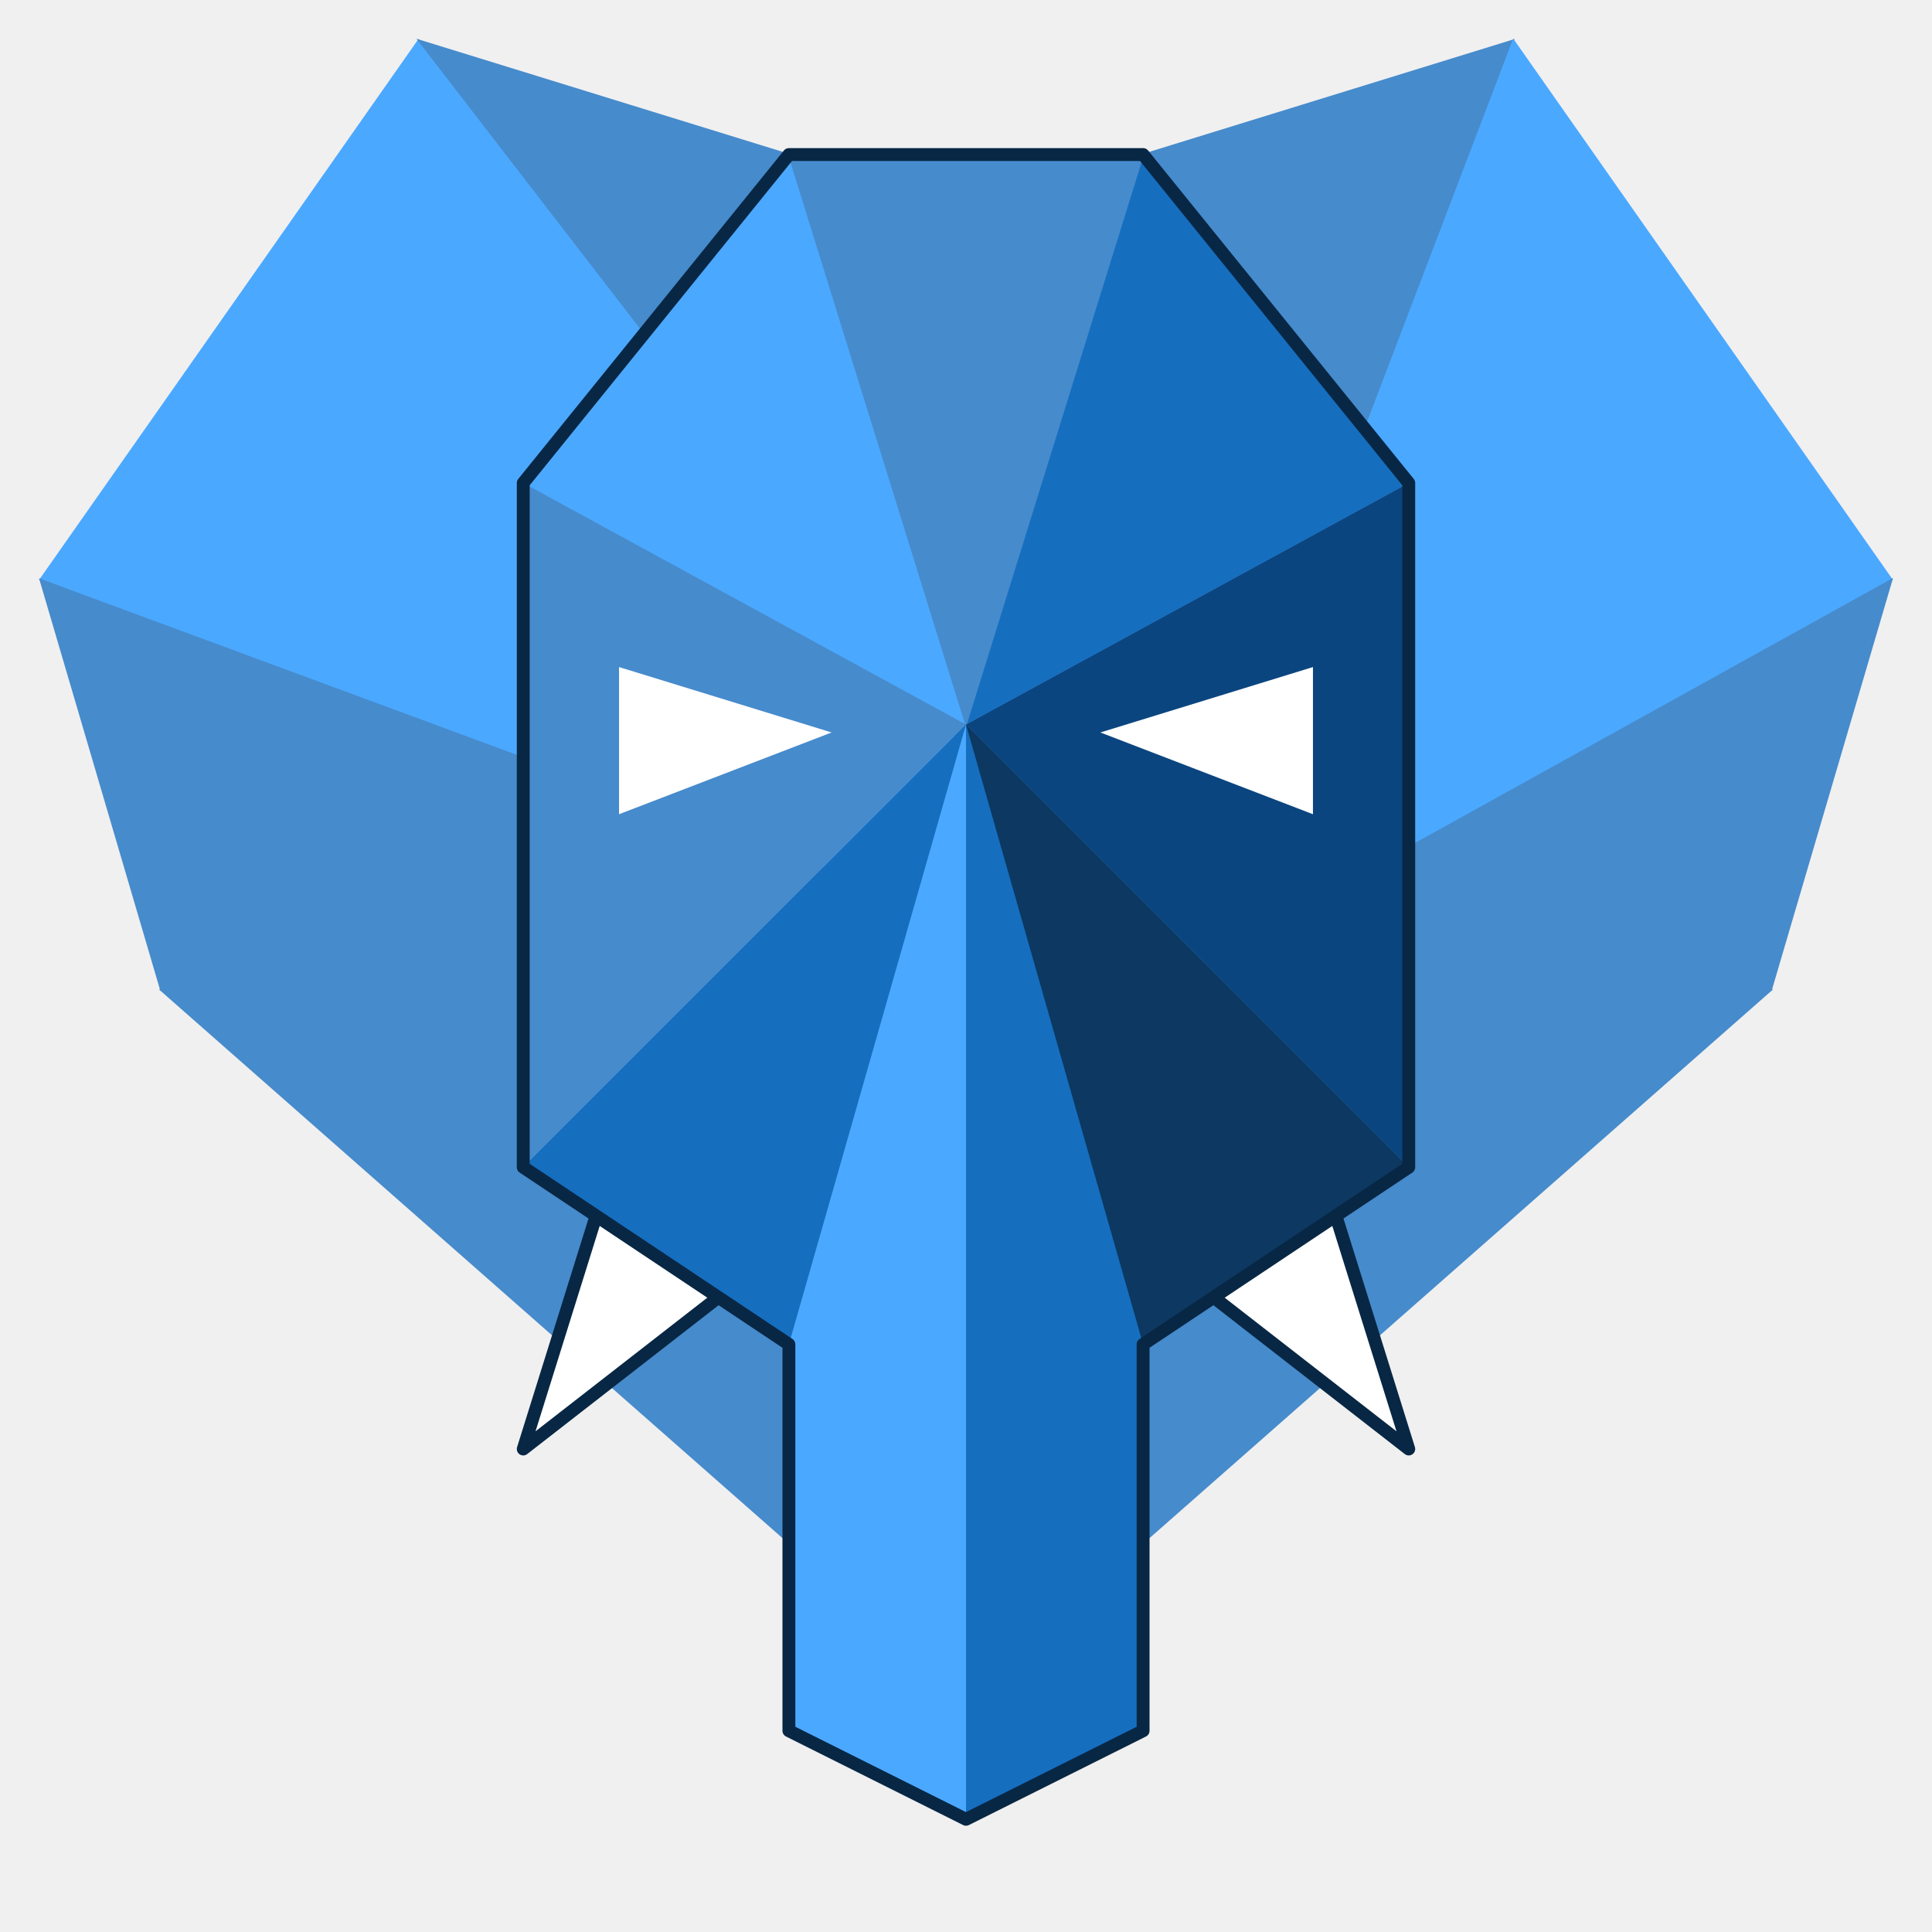
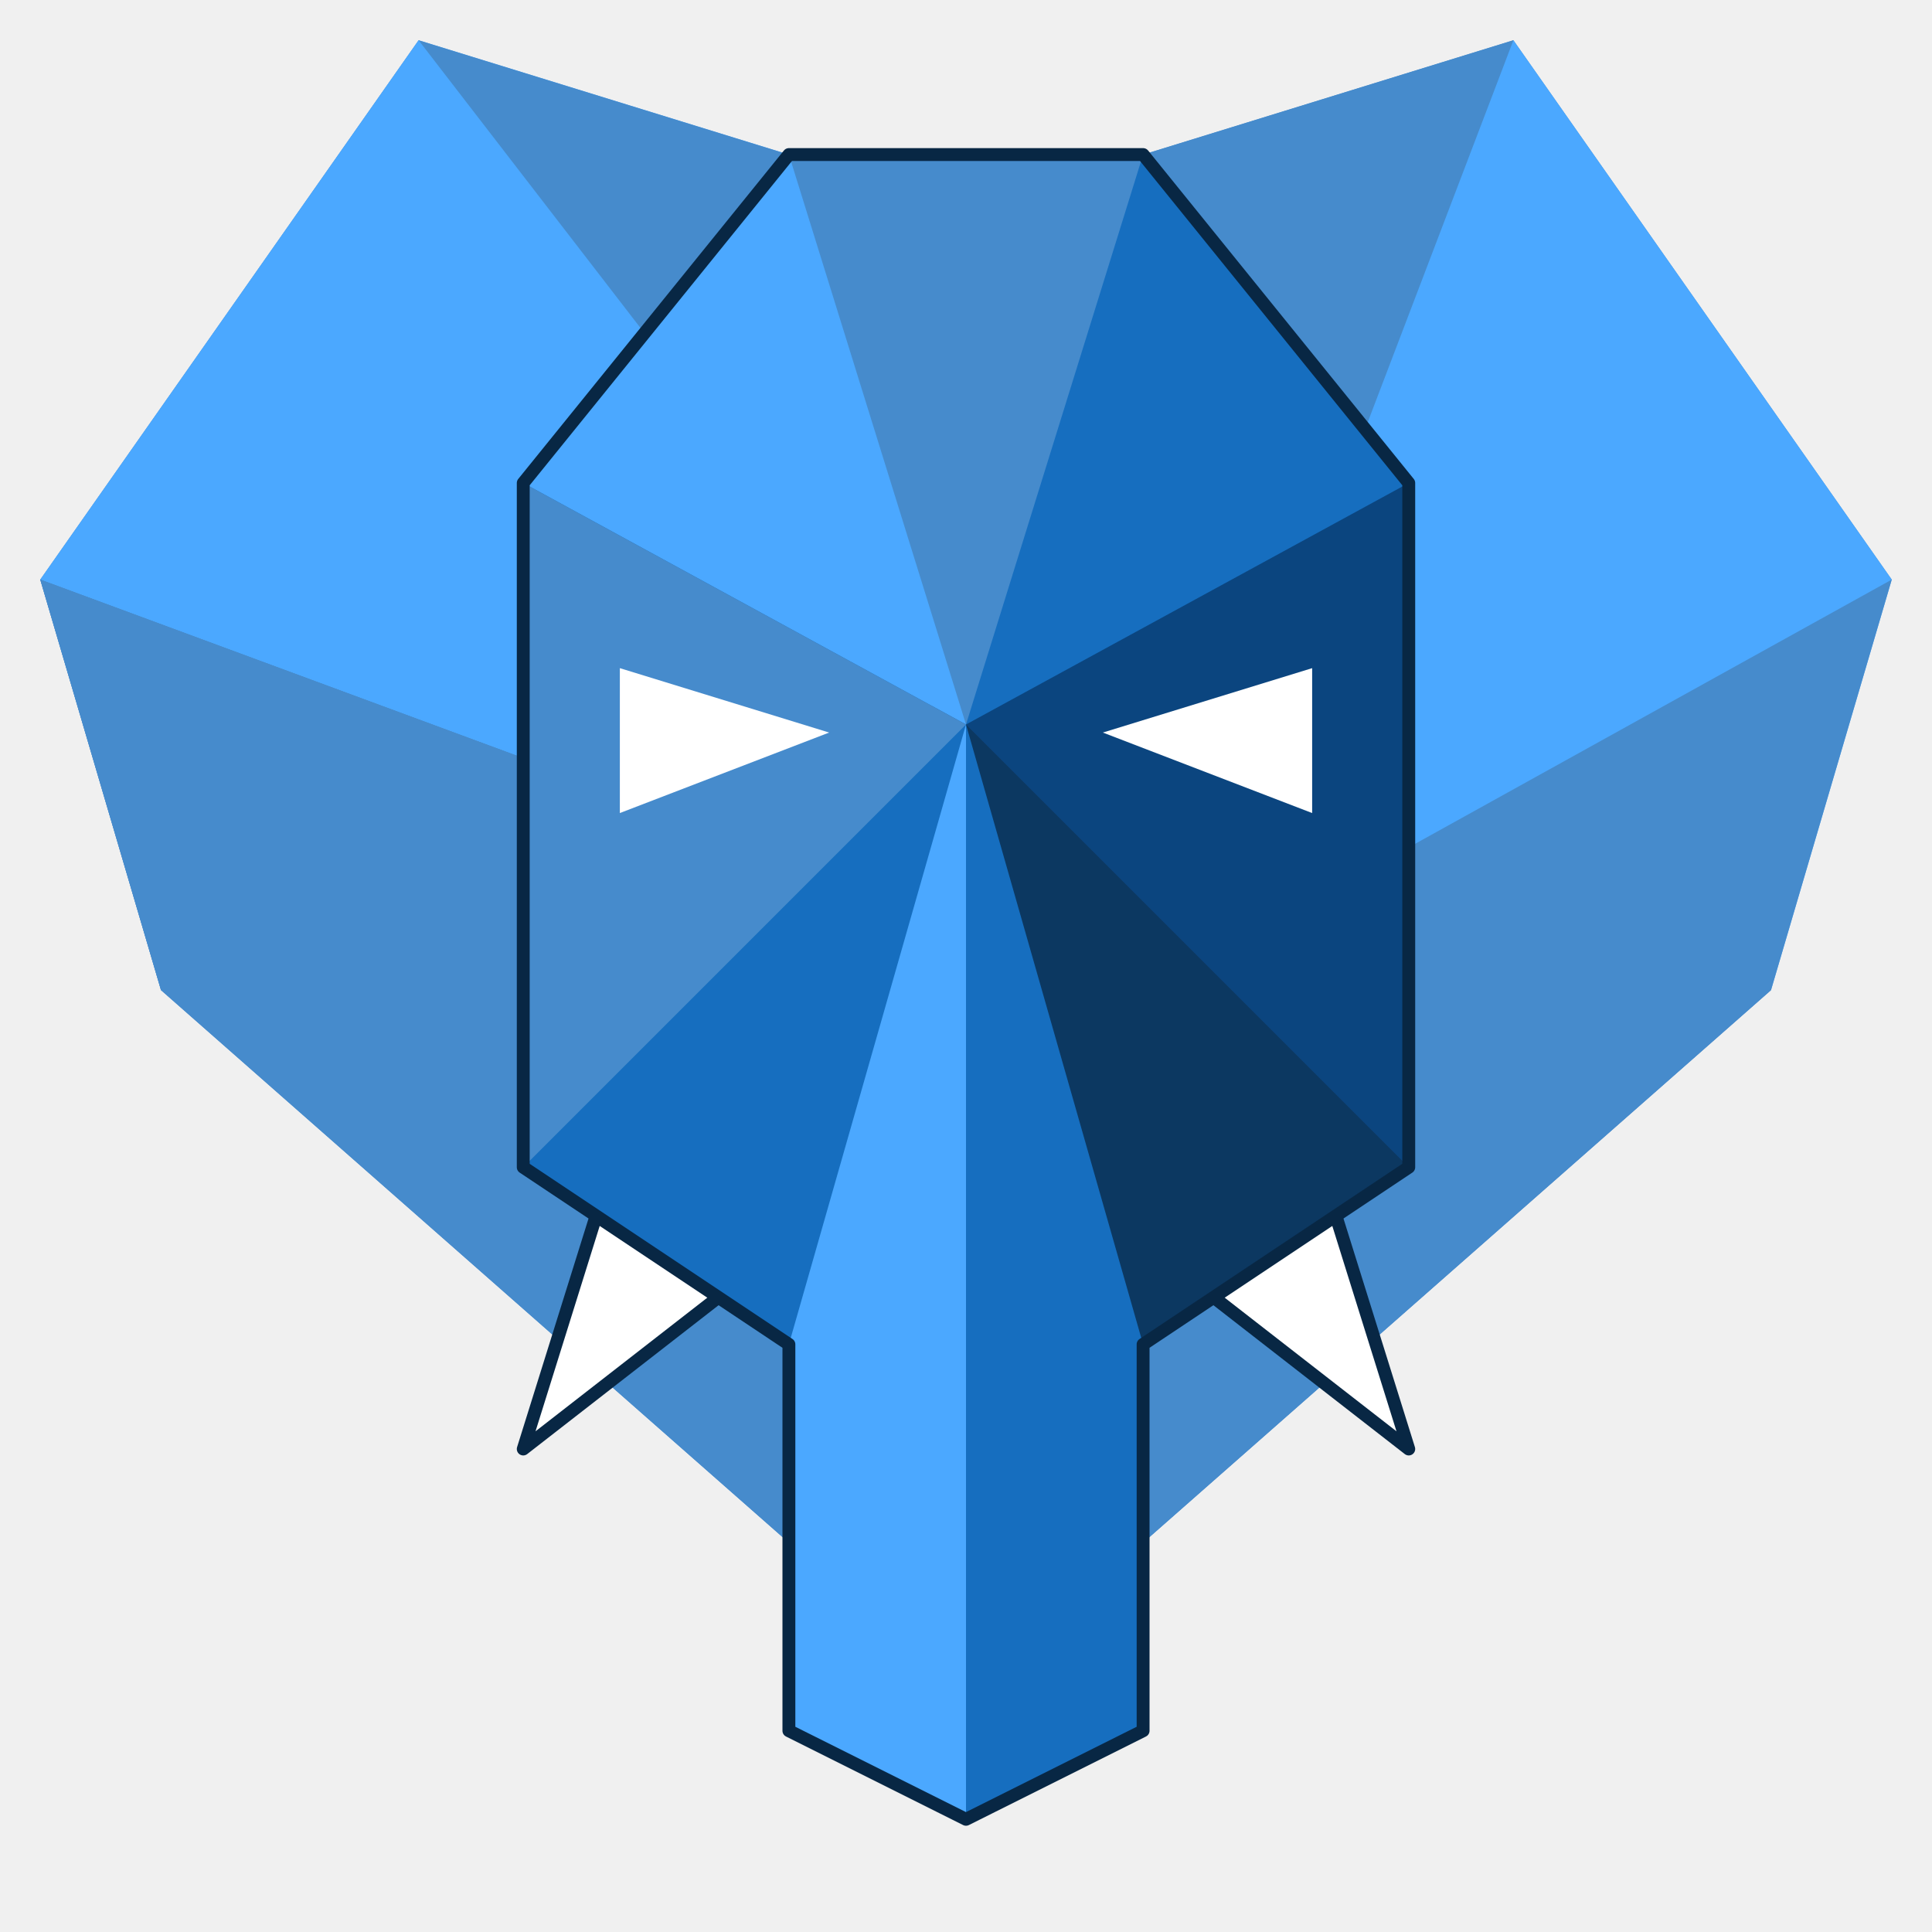
- <svg xmlns="http://www.w3.org/2000/svg" width="1200" height="1200" shape-rendering="geometricPrecision">
+ <svg xmlns="http://www.w3.org/2000/svg" width="1200" height="1200" stroke-width="0" shape-rendering="geometricPrecision">
  <g class="ears">
-     <path fill="#4ba8ff" stroke="#4ba8ff" d="M25 360L260 25l455 590z" class="seg2" />
-     <path fill="#468bcc" stroke="#468bcc" d="M260 25l340 105 115 485z" class="seg1" />
-     <path fill="#468bcc" stroke="#468bcc" d="M600 130L940 25 715 615z" class="seg1" />
-     <path fill="#4ba8ff" stroke="#4ba8ff" d="M940 25l235 335-460 255z" class="seg2" />
-     <path fill="#468bcc" stroke="#468bcc" d="M1175 360l-75 255H715zM1100 615l-500 440 115-440z" class="seg1" />
-     <path fill="#468bcc" stroke="#468bcc" d="M600 1055L100 615h615zM100 615L25 360l690 255z" class="seg1" />
+     <path fill="#468bcc" d="M100 615L25 360 260 25l455 590z" class="seg1" />
+     <path fill="#4ba8ff" d="M25 360L260 25l340 105 115 485z" class="seg2" />
+     <path fill="#468bcc" d="M260 25l340 105L940 25 715 615z" class="seg1" />
+     <path fill="#468bcc" d="M600 130L940 25l235 335-460 255z" class="seg1" />
+     <path fill="#4ba8ff" d="M940 25l235 335-75 255H715z" class="seg2" />
+     <path fill="#468bcc" d="M1175 360l-75 255-500 440 115-440z" class="seg1" />
+     <path fill="#468bcc" d="M1100 615l-500 440-500-440h615z" class="seg1" />
+     <path fill="#468bcc" d="M600 1055L100 615 25 360l690 255z" class="seg1" />
+     <path fill="#468bcc" d="M100 615L25 360l690 255z" class="seg1" />
  </g>
  <g class="face">
-     <path fill="#4ba8ff" stroke="#4ba8ff" d="M490 96h220l165 204-275 150-275-150z" class="seg2 forehead-left" />
-     <path fill="#166ebf" d="M710 96l165 204-275 150z" class="seg3 forehead-right no-stroke" />
-     <path fill="#468bcc" stroke="#468bcc" d="M490 96h220L600 450z" class="seg1 forehead-top" />
-     <path fill="#0b457f" d="M875 300v425L600 450z" class="seg4 right-eye-area no-stroke" />
-     <path fill="#468bcc" d="M600 450L325 725V300z" class="seg1 left-eye-area no-stroke" />
    <path fill="#fff" stroke="#082744" stroke-linejoin="round" stroke-width="8" d="M375 740l85 55-135 105z" class="tusk left-tusk" />
    <path fill="#fff" stroke="#082744" stroke-linejoin="round" stroke-width="8" d="M825 740l-85 55 135 105z" class="tusk right-tusk" />
-     <path fill="#166ebf" d="M325 725l165 110v240l110 55 110-55V835l165-110-275-275z" class="seg3 face-bottom no-stroke" />
-     <path fill="#0c3861" d="M600 1130l110-55V835l165-110-275-275z" class="seg5 face-bottom-right no-stroke" />
-     <path fill="#4ba8ff" d="M490 835v240l110 55V450z" class="seg2 no-stroke trunk-highlight-left" />
-     <path fill="#166ebf" d="M600 1130l110-55V835L600 450z" class="seg3 no-stroke trunk-highlight-right" />
-     <path fill="#fff" stroke="#fff" d="M385 415l130 40-130 50z" class="eye left-eye" />
-     <path fill="#fff" stroke="#fff" d="M815 415l-130 40 130 50z" class="eye right-eye" />
+     <path fill="#4ba8ff" d="M325 300L490 96h220L600 450z" class="seg2 forehead-left" />
+     <path fill="#468bcc" d="M490 96h220l165 204-275 150z" class="seg1 forehead-top" />
+     <path fill="#166ebf" d="M710 96l165 204v425L600 450z" class="seg3 forehead-right no-stroke" />
+     <path fill="#0b457f" d="M875 300v425L710 835 600 450z" class="seg4 right-eye-area no-stroke" />
+     <path fill="#0c3861" d="M875 725L710 835l-110 295V450z" class="seg5 face-bottom-right no-stroke" />
+     <path fill="#166ebf" d="M710 835v240l-110 55-110-295 110-385z" class="seg3 no-stroke trunk-highlight-right" />
+     <path fill="#4ba8ff" d="M600 1130l-110-55V835L325 725l275-275z" class="seg2 no-stroke trunk-highlight-left" />
+     <path fill="#166ebf" d="M490 835L325 725V300l275 150z" class="seg3 face-bottom-left no-stroke" />
+     <path fill="#468bcc" d="M325 725V300l275 150z" class="seg1 left-eye-area no-stroke" />
    <path fill="none" stroke="#082744" stroke-linejoin="round" stroke-width="8" d="M490 96h220l165 204v425L710 835v240l-110 55-110-55V835L325 725V300z" class="entire-face stroke-only" />
+     <path fill="#fff" d="M385 415l130 40-130 50z" class="eye left-eye" />
+     <path fill="#fff" d="M815 415l-130 40 130 50z" class="eye right-eye" />
  </g>
</svg>
